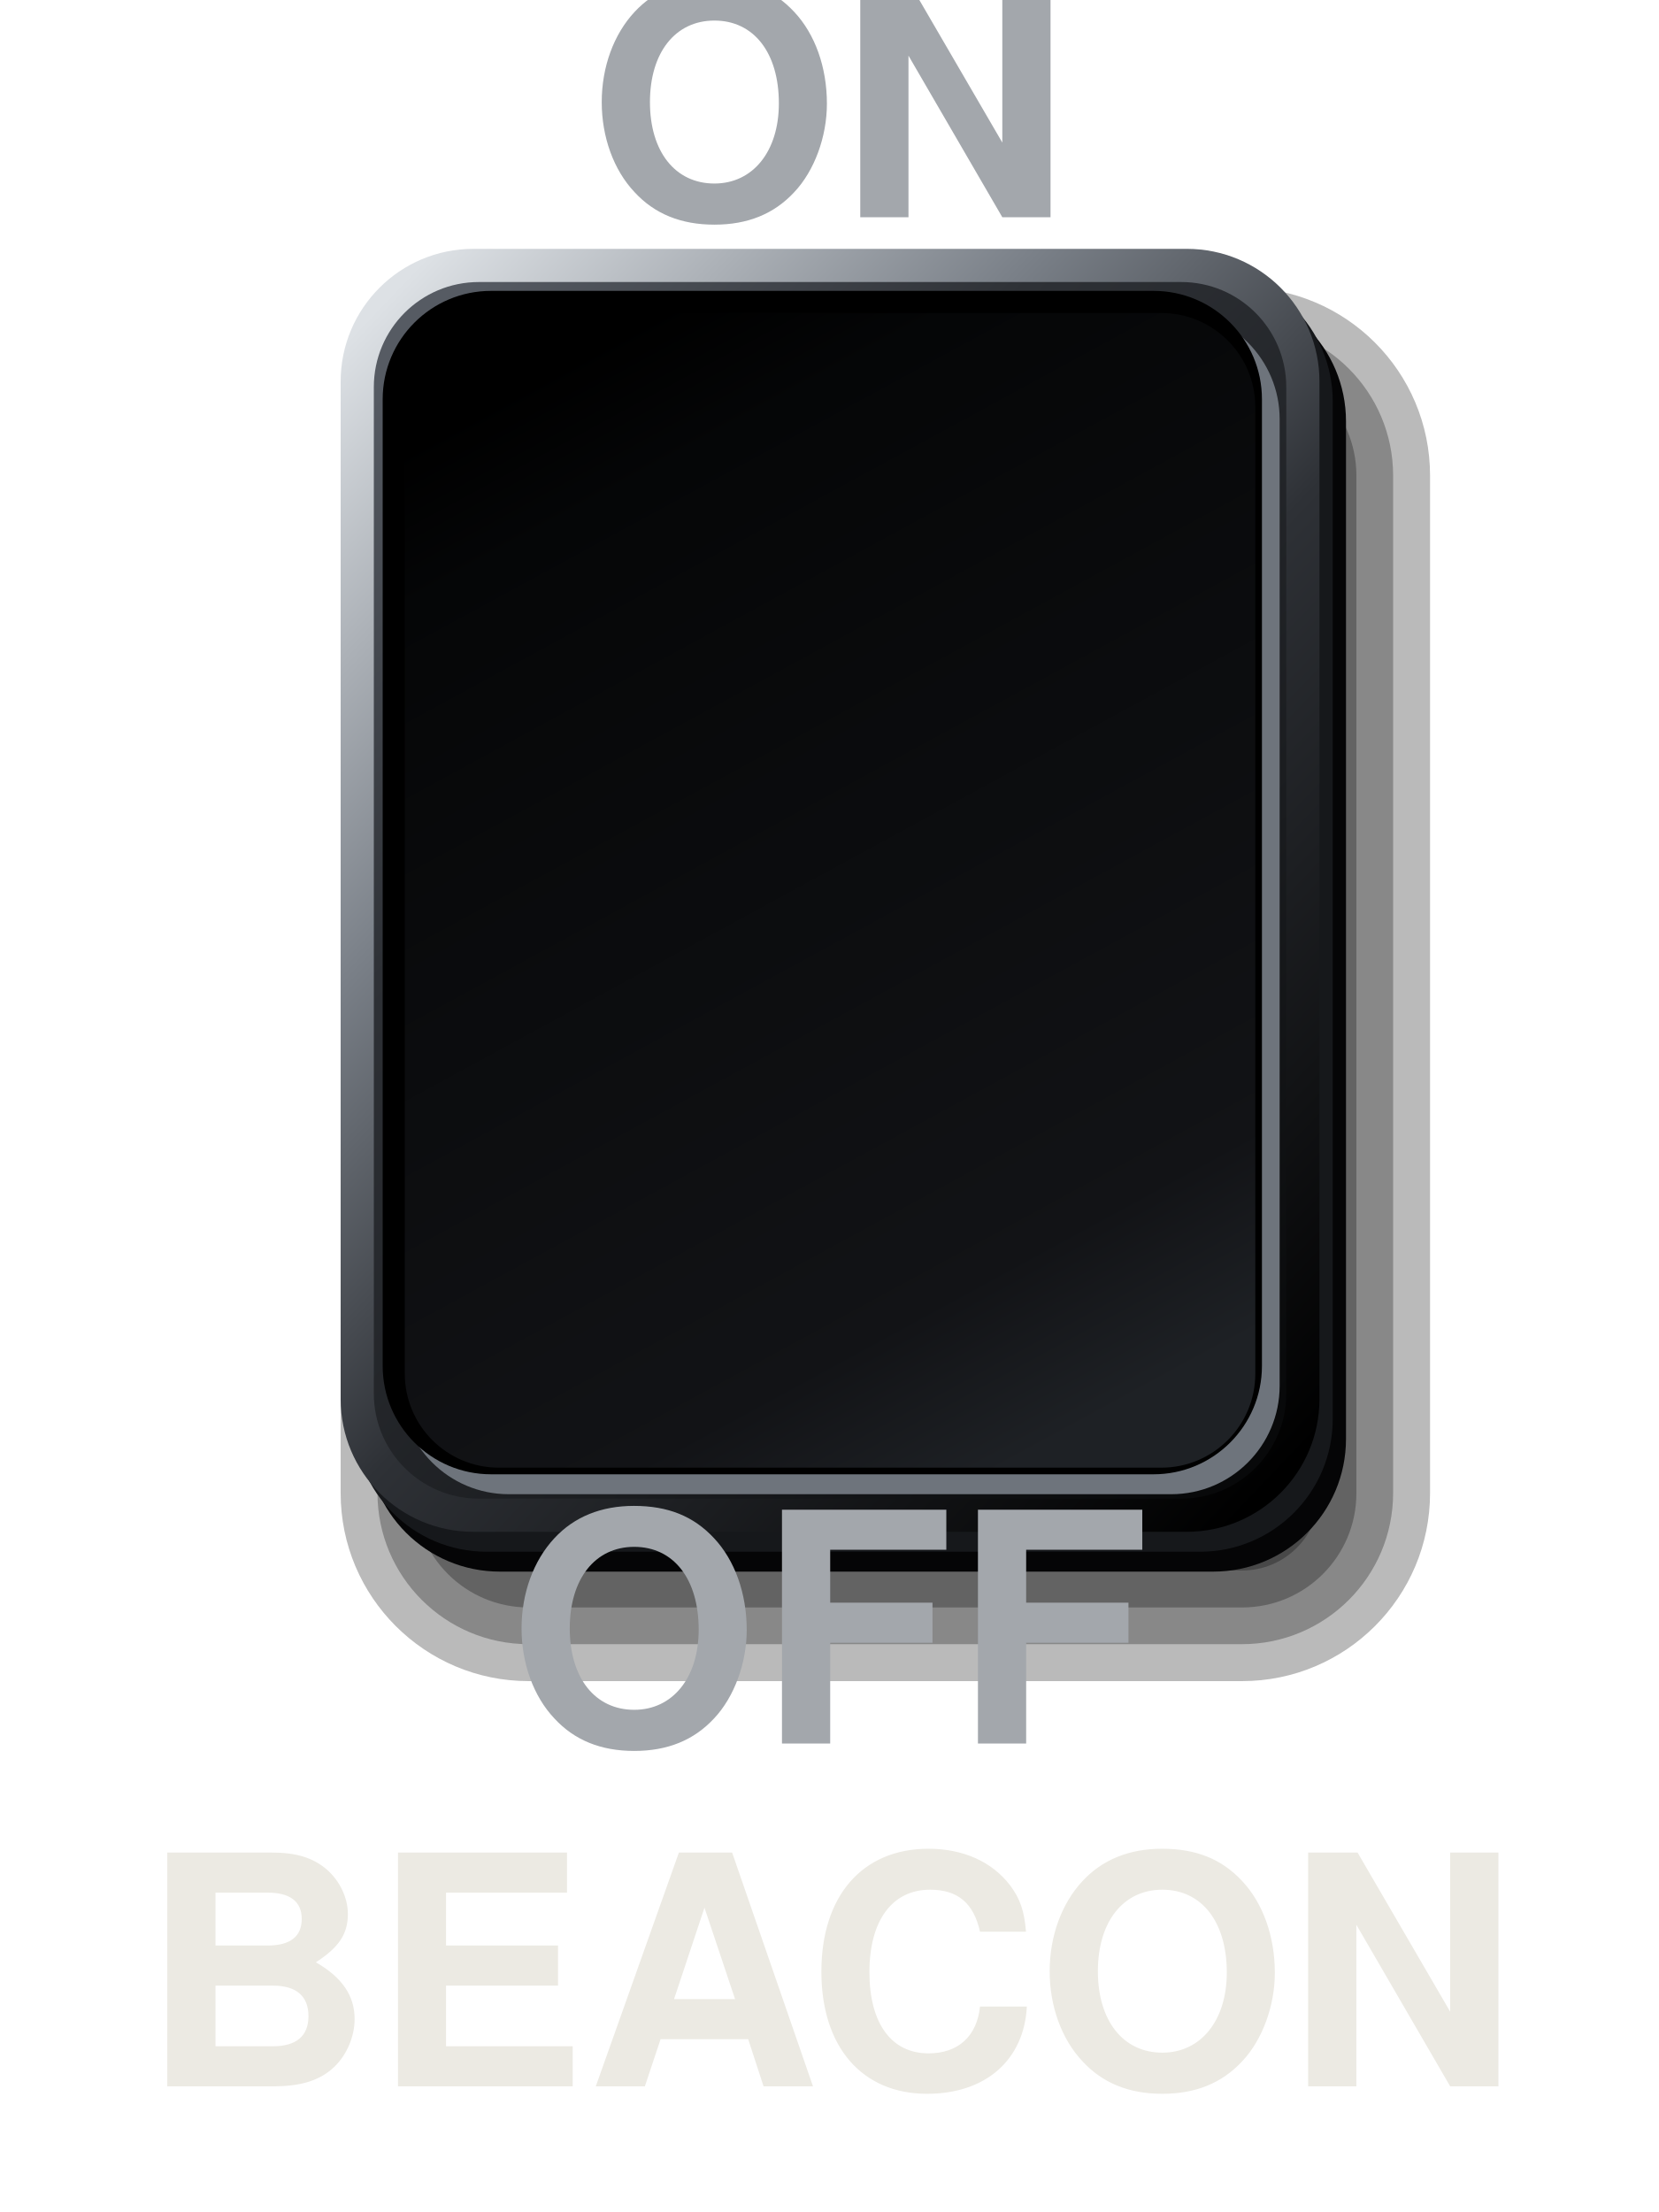
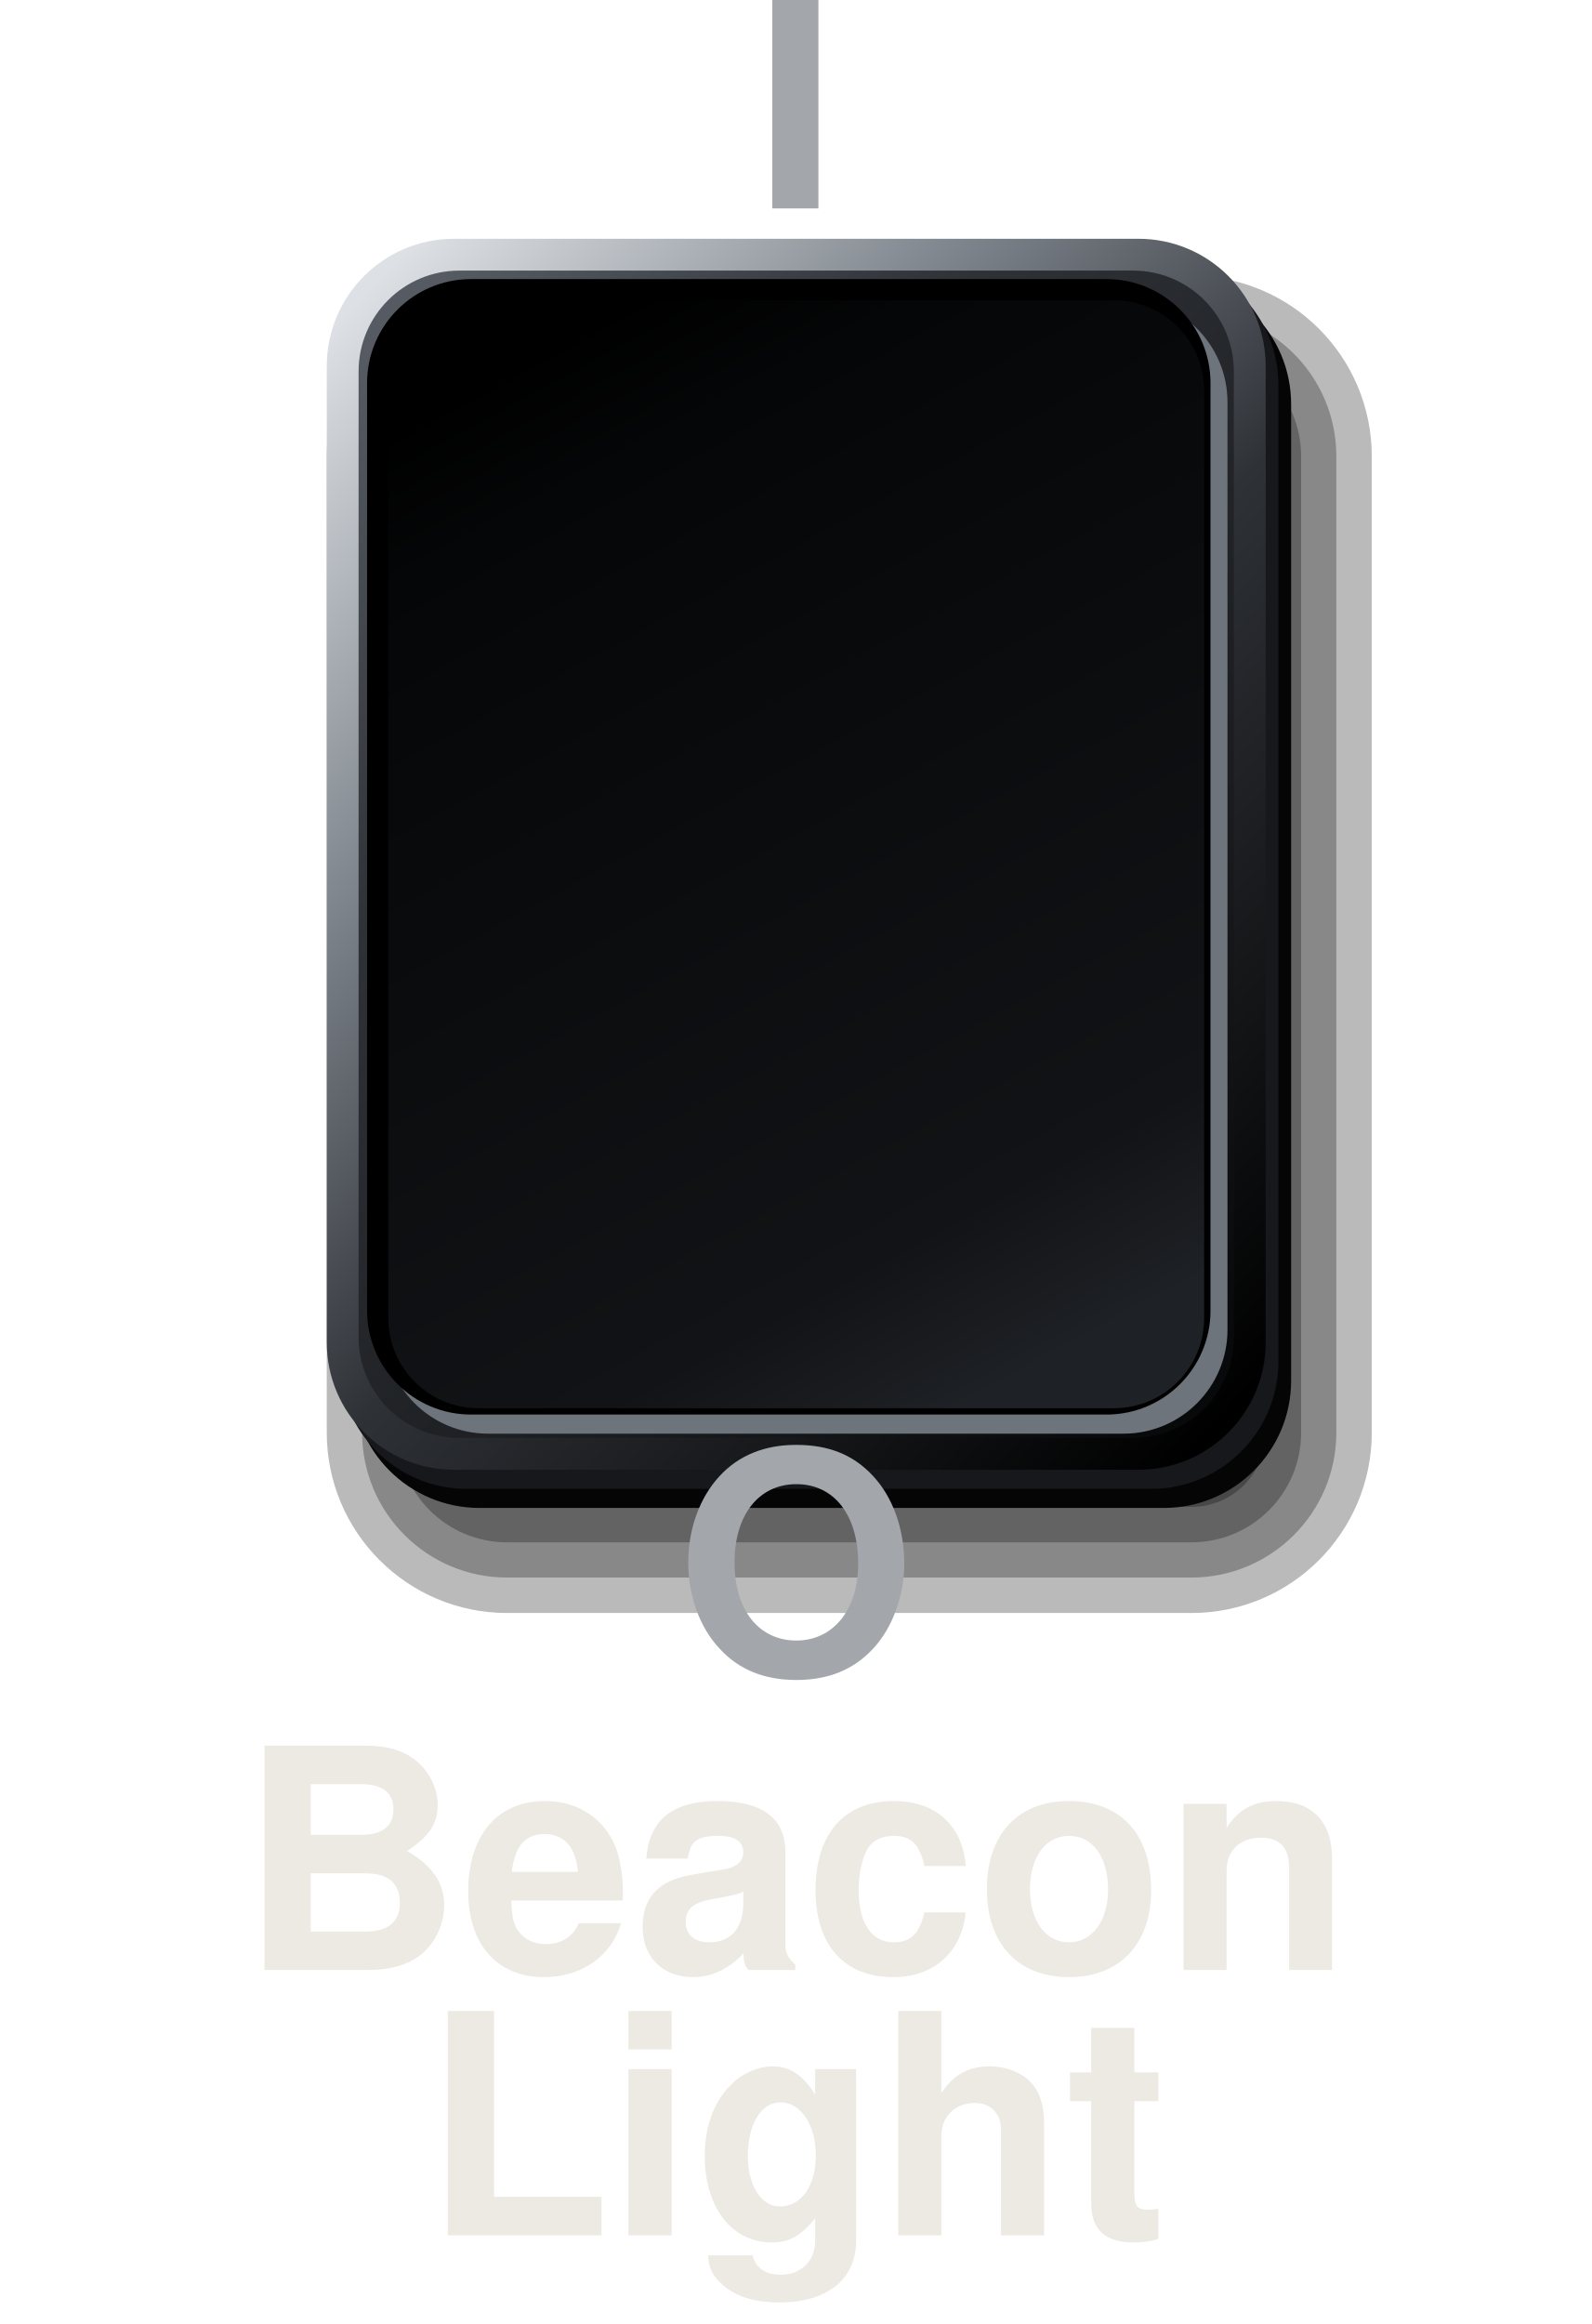
- <svg xmlns="http://www.w3.org/2000/svg" viewBox="0 0 150 200" width="150" height="200">
+ <svg xmlns="http://www.w3.org/2000/svg" viewBox="0 0 150 219" width="150" height="219">
  <defs>
    <linearGradient id="a" x1="0.1" y1="0" x2="0.9" y2="1">
      <stop offset="0" stop-color="#565B63" />
      <stop offset="0.3" stop-color="#2E3136" />
      <stop offset="0.7" stop-color="#1A1C1F" />
      <stop offset="1" stop-color="#08090A" />
    </linearGradient>
    <linearGradient id="b" x1="0.1" y1="0" x2="0.9" y2="1">
      <stop offset="0" stop-color="#DDE1E5" />
      <stop offset="0.3" stop-color="#7A8088" />
      <stop offset="0.55" stop-color="#2E3136" />
      <stop offset="1" stop-color="#000" />
    </linearGradient>
    <linearGradient id="c" x1="0.3" y1="0" x2="0.7" y2="1">
      <stop offset="0" stop-color="#000" />
      <stop offset="0.12" stop-color="#050607" />
      <stop offset="0.85" stop-color="#121316" />
      <stop offset="1" stop-color="#1E2125" />
    </linearGradient>
  </defs>
  <rect x="30.8" y="26" width="98.5" height="126" rx="17" fill="#000" fill-opacity="0.27" />
  <rect x="34.13" y="29.33" width="91.83" height="119.33" rx="13.67" fill="#000" fill-opacity="0.27" />
  <rect x="37.47" y="32.67" width="85.17" height="112.67" rx="10.33" fill="#000" fill-opacity="0.27" />
  <rect x="40.8" y="36" width="78.5" height="106" rx="7" fill="#000" fill-opacity="0.27" />
  <rect x="33.2" y="26.1" width="88.5" height="116" rx="12" fill="#050506" />
  <rect x="32" y="24.3" width="88.5" height="116" rx="12" fill="#16181B" />
  <rect x="30.8" y="22.5" width="88.5" height="116" rx="12" fill="url(#b)" />
  <rect x="33.8" y="25.5" width="82.5" height="110" rx="9.5" fill="url(#a)" />
  <rect x="36.2" y="28.1" width="79.5" height="107" rx="9.8" fill="#6E747C" />
  <rect x="34.6" y="26.3" width="79.5" height="107" rx="9.8" fill="#000" />
  <rect x="36.6" y="28.3" width="76.9" height="104.4" rx="8.5" fill="url(#c)" />
-   <text x="75" y="13" font-size="29" font-family="Helvetica, Arial, sans-serif" font-weight="bold" fill="#A3A7AC" text-anchor="middle" dominant-baseline="central">ON</text>
-   <text x="75" y="151" font-size="29" font-family="Helvetica, Arial, sans-serif" font-weight="bold" fill="#A3A7AC" text-anchor="middle" dominant-baseline="central">OFF</text>
-   <text x="75" y="182" font-size="29" font-family="Helvetica, Arial, sans-serif" font-weight="bold" fill="#ECEAE3" text-anchor="middle" dominant-baseline="central">BEACON</text>
+   <text x="75" y="13" font-size="29" font-family="Helvetica, Arial, sans-serif" font-weight="bold" fill="#A3A7AC" text-anchor="middle" dominant-baseline="central">I</text>
+   <text x="75" y="151" font-size="29" font-family="Helvetica, Arial, sans-serif" font-weight="bold" fill="#A3A7AC" text-anchor="middle" dominant-baseline="central">O</text>
+   <text x="75" y="179" font-size="29" font-family="Helvetica, Arial, sans-serif" font-weight="bold" fill="#ECEAE3" text-anchor="middle" dominant-baseline="central">Beacon</text>
+   <text x="75" y="204" font-size="29" font-family="Helvetica, Arial, sans-serif" font-weight="bold" fill="#ECEAE3" text-anchor="middle" dominant-baseline="central">Light</text>
</svg>
